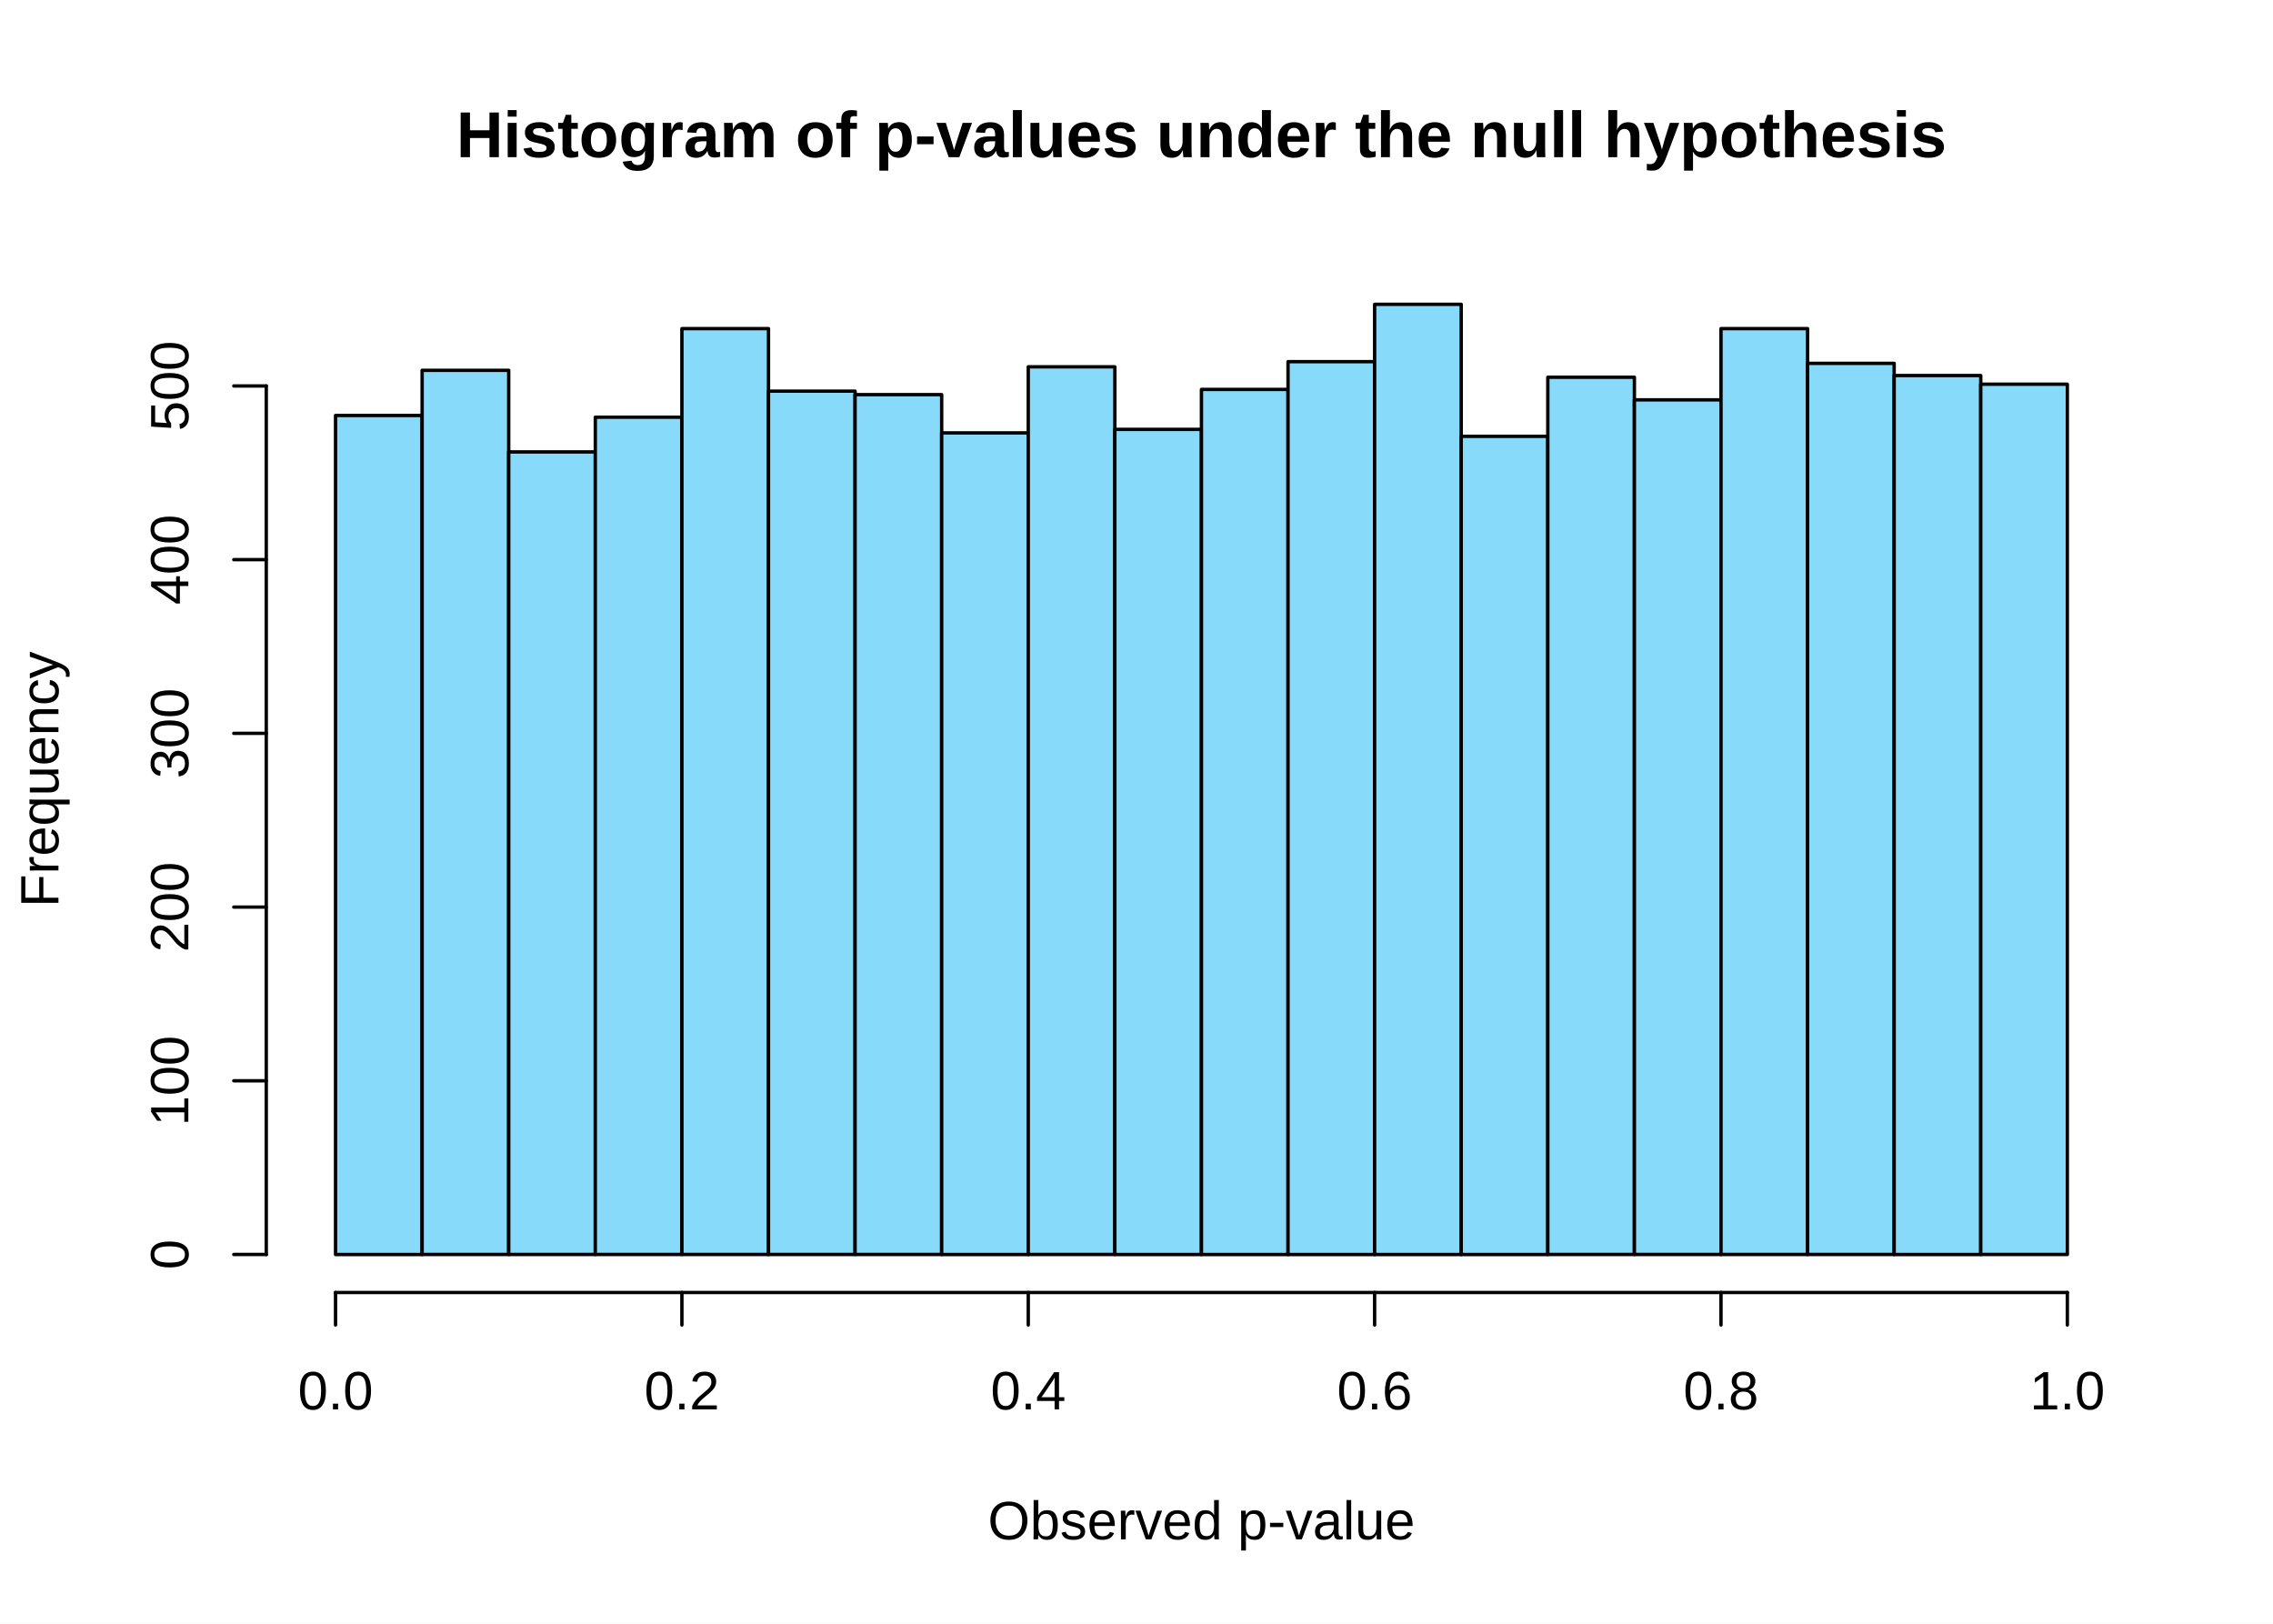
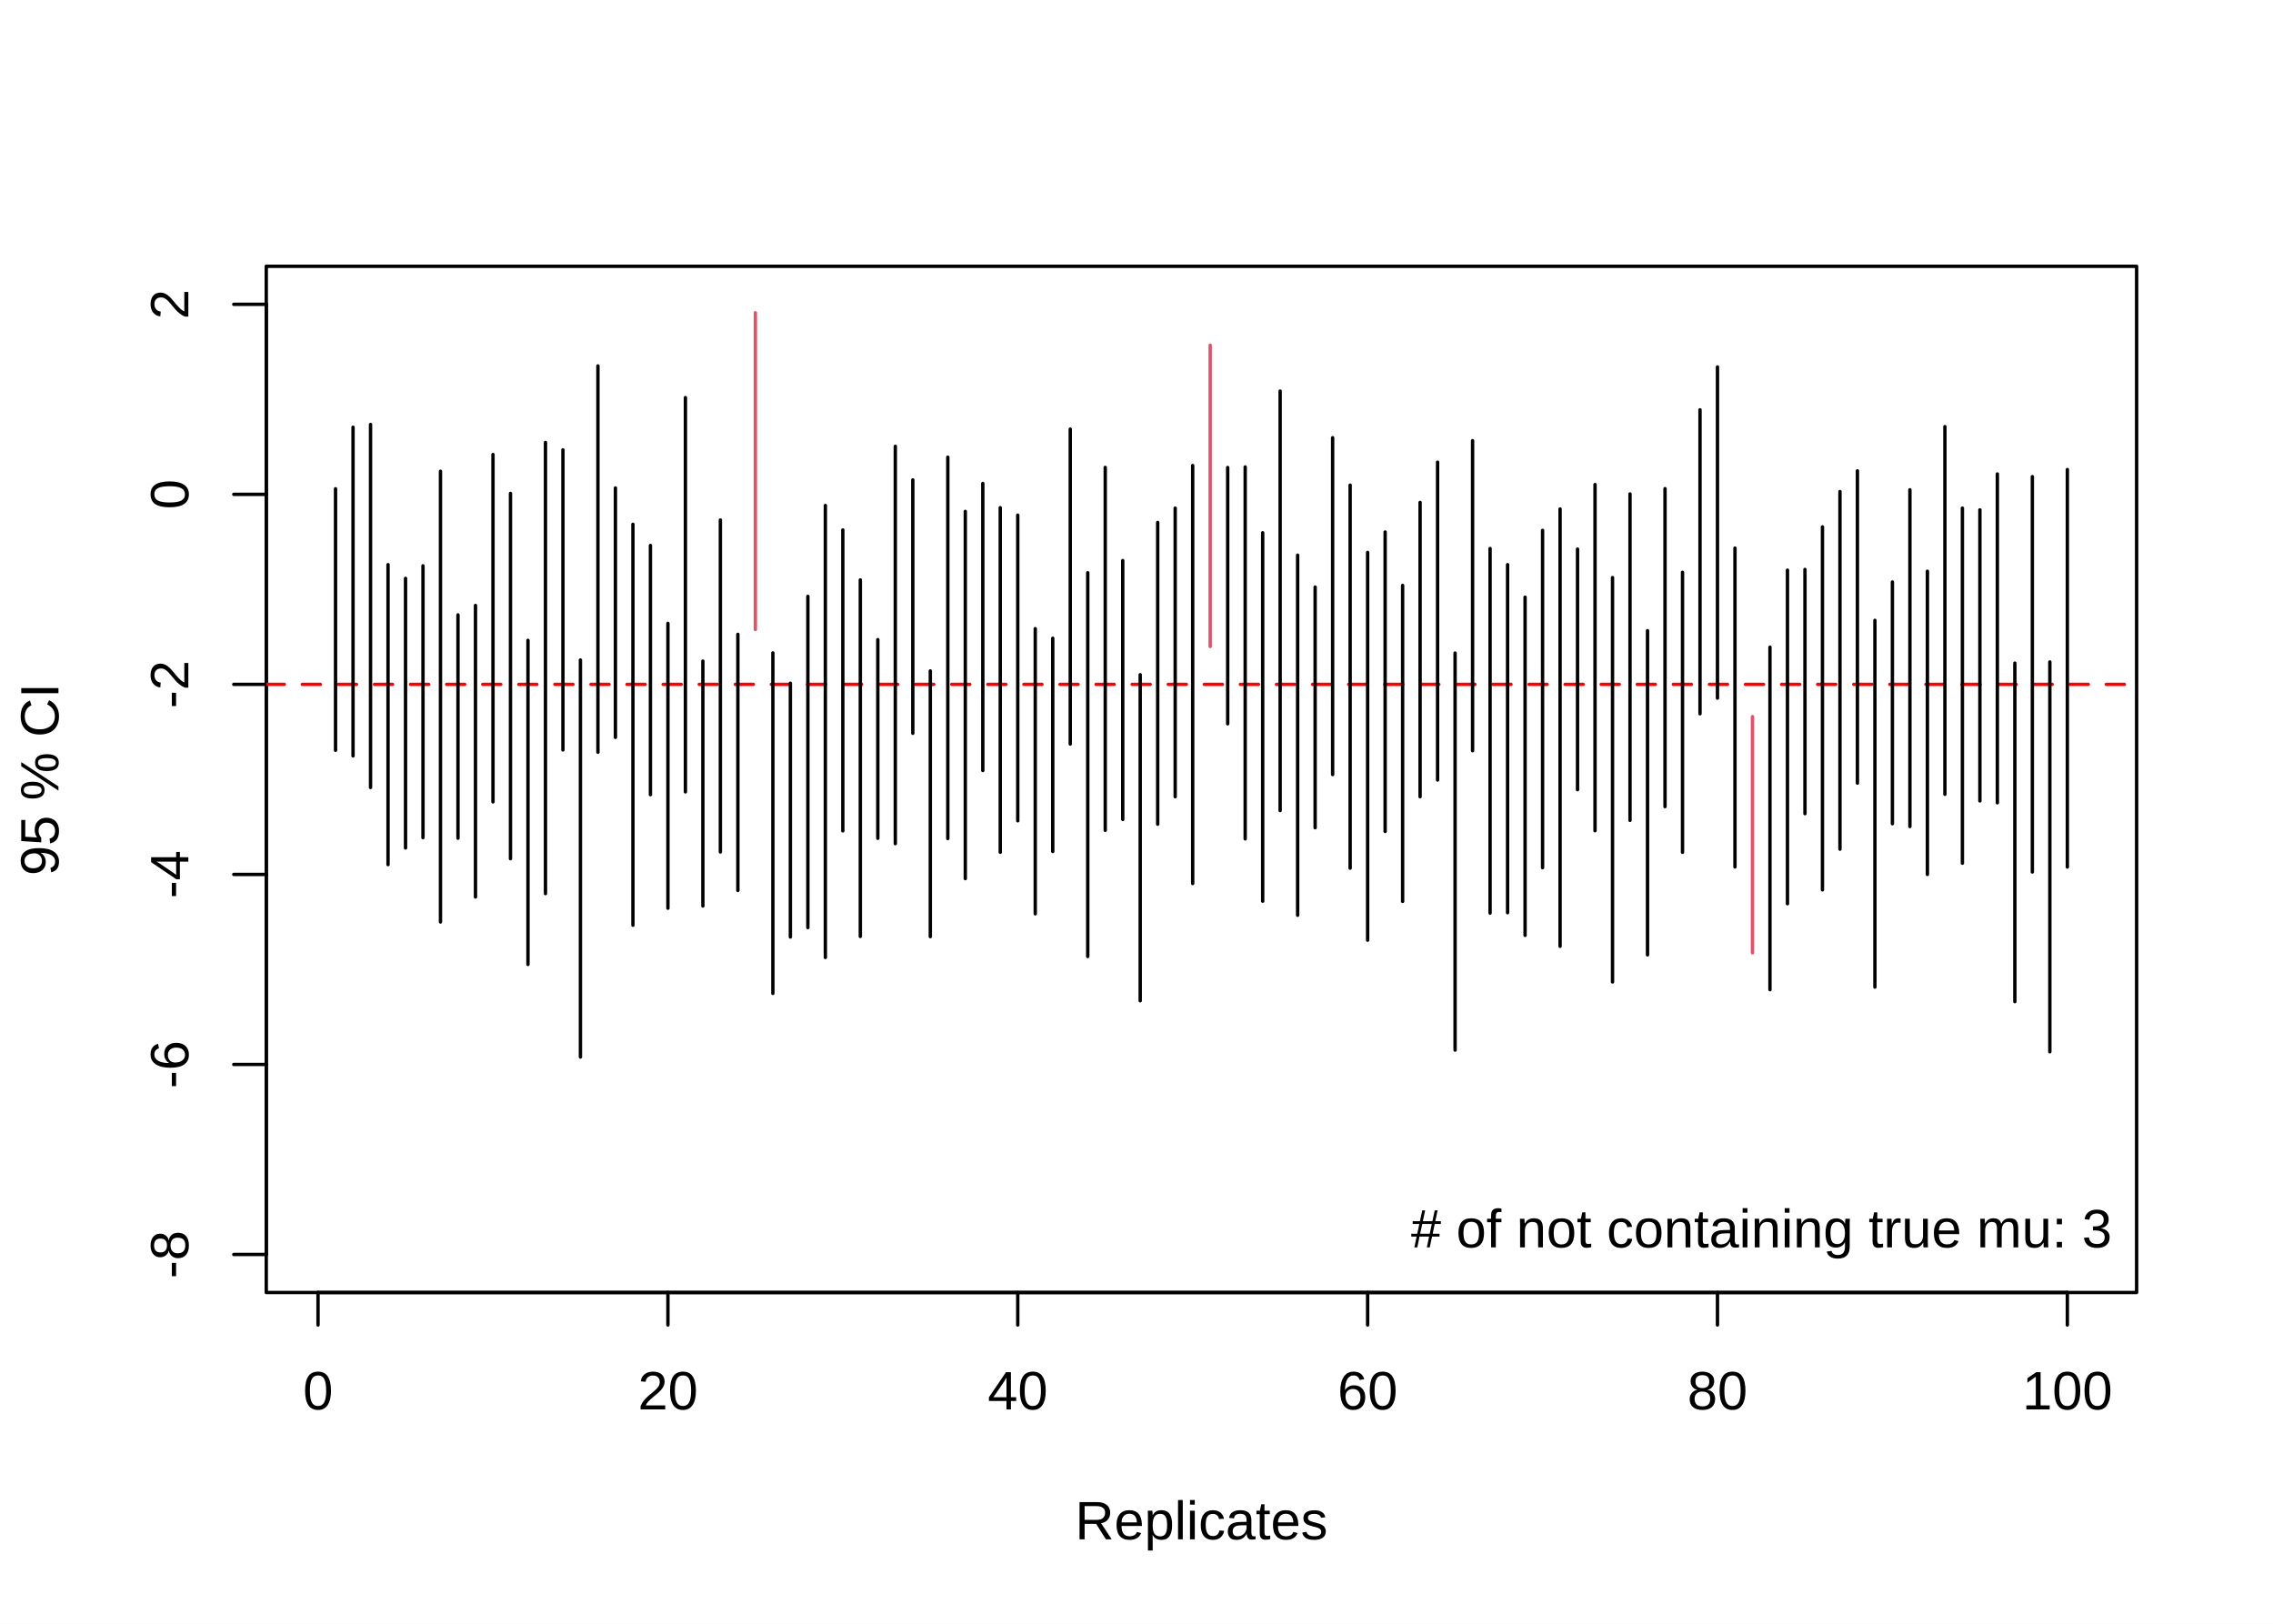
<svg xmlns="http://www.w3.org/2000/svg" class="svglite" width="504.00pt" height="360.00pt" viewBox="0 0 504.00 360.00">
  <defs>
    <style type="text/css">
    .svglite line, .svglite polyline, .svglite polygon, .svglite path, .svglite rect, .svglite circle {
      fill: none;
      stroke: #000000;
      stroke-linecap: round;
      stroke-linejoin: round;
      stroke-miterlimit: 10.00;
    }
  </style>
  </defs>
  <rect width="100%" height="100%" style="stroke: none; fill: #FFFFFF;" />
  <defs>
    <clipPath id="cpMC4wMHw1MDQuMDB8MC4wMHwzNjAuMDA=">
      <rect x="0.00" y="0.00" width="504.00" height="360.00" />
    </clipPath>
  </defs>
  <g clip-path="url(#cpMC4wMHw1MDQuMDB8MC4wMHwzNjAuMDA=)">
-     <text x="266.40" y="34.85" text-anchor="middle" style="font-size: 14.40px; font-weight: bold; font-family: Arial;" textLength="340.55px" lengthAdjust="spacingAndGlyphs">Histogram of p-values under the null hypothesis</text>
-     <text x="266.40" y="341.28" text-anchor="middle" style="font-size: 12.00px; font-family: Arial;" textLength="98.23px" lengthAdjust="spacingAndGlyphs">Observed p-value</text>
-     <text transform="translate(12.96,172.80) rotate(-90)" text-anchor="middle" style="font-size: 12.00px; font-family: Arial;" textLength="58.98px" lengthAdjust="spacingAndGlyphs">Frequency</text>
-     <line x1="74.40" y1="286.56" x2="458.40" y2="286.56" style="stroke-width: 0.75;" />
-     <line x1="74.40" y1="286.56" x2="74.40" y2="293.76" style="stroke-width: 0.75;" />
-     <line x1="151.20" y1="286.56" x2="151.20" y2="293.76" style="stroke-width: 0.75;" />
-     <line x1="228.00" y1="286.56" x2="228.00" y2="293.76" style="stroke-width: 0.75;" />
-     <line x1="304.80" y1="286.56" x2="304.80" y2="293.76" style="stroke-width: 0.75;" />
-     <line x1="381.60" y1="286.56" x2="381.60" y2="293.76" style="stroke-width: 0.75;" />
+     <line x1="70.52" y1="286.56" x2="458.40" y2="286.56" style="stroke-width: 0.75;" />
+     <line x1="70.52" y1="286.56" x2="70.52" y2="293.76" style="stroke-width: 0.75;" />
+     <line x1="148.10" y1="286.56" x2="148.10" y2="293.76" style="stroke-width: 0.75;" />
+     <line x1="225.67" y1="286.56" x2="225.67" y2="293.76" style="stroke-width: 0.75;" />
+     <line x1="303.25" y1="286.56" x2="303.25" y2="293.76" style="stroke-width: 0.75;" />
+     <line x1="380.82" y1="286.56" x2="380.82" y2="293.76" style="stroke-width: 0.75;" />
    <line x1="458.40" y1="286.56" x2="458.40" y2="293.76" style="stroke-width: 0.75;" />
-     <text x="74.40" y="312.48" text-anchor="middle" style="font-size: 12.00px; font-family: Arial;" textLength="16.65px" lengthAdjust="spacingAndGlyphs">0.0</text>
-     <text x="151.20" y="312.48" text-anchor="middle" style="font-size: 12.00px; font-family: Arial;" textLength="16.65px" lengthAdjust="spacingAndGlyphs">0.2</text>
-     <text x="228.00" y="312.48" text-anchor="middle" style="font-size: 12.00px; font-family: Arial;" textLength="16.65px" lengthAdjust="spacingAndGlyphs">0.4</text>
-     <text x="304.80" y="312.48" text-anchor="middle" style="font-size: 12.00px; font-family: Arial;" textLength="16.65px" lengthAdjust="spacingAndGlyphs">0.6</text>
-     <text x="381.60" y="312.48" text-anchor="middle" style="font-size: 12.00px; font-family: Arial;" textLength="16.65px" lengthAdjust="spacingAndGlyphs">0.8</text>
-     <text x="458.40" y="312.48" text-anchor="middle" style="font-size: 12.00px; font-family: Arial;" textLength="16.65px" lengthAdjust="spacingAndGlyphs">1.0</text>
-     <line x1="59.04" y1="278.13" x2="59.04" y2="85.57" style="stroke-width: 0.75;" />
+     <text x="70.52" y="312.48" text-anchor="middle" style="font-size: 12.00px; font-family: Arial;" textLength="6.66px" lengthAdjust="spacingAndGlyphs">0</text>
+     <text x="148.10" y="312.48" text-anchor="middle" style="font-size: 12.00px; font-family: Arial;" textLength="13.32px" lengthAdjust="spacingAndGlyphs">20</text>
+     <text x="225.67" y="312.48" text-anchor="middle" style="font-size: 12.00px; font-family: Arial;" textLength="13.32px" lengthAdjust="spacingAndGlyphs">40</text>
+     <text x="303.25" y="312.48" text-anchor="middle" style="font-size: 12.00px; font-family: Arial;" textLength="13.32px" lengthAdjust="spacingAndGlyphs">60</text>
+     <text x="380.82" y="312.48" text-anchor="middle" style="font-size: 12.00px; font-family: Arial;" textLength="13.32px" lengthAdjust="spacingAndGlyphs">80</text>
+     <text x="458.40" y="312.48" text-anchor="middle" style="font-size: 12.00px; font-family: Arial;" textLength="19.98px" lengthAdjust="spacingAndGlyphs">100</text>
+     <line x1="59.04" y1="278.13" x2="59.04" y2="67.47" style="stroke-width: 0.75;" />
    <line x1="59.04" y1="278.13" x2="51.84" y2="278.13" style="stroke-width: 0.75;" />
-     <line x1="59.04" y1="239.62" x2="51.84" y2="239.62" style="stroke-width: 0.75;" />
-     <line x1="59.04" y1="201.11" x2="51.84" y2="201.11" style="stroke-width: 0.75;" />
-     <line x1="59.04" y1="162.59" x2="51.84" y2="162.59" style="stroke-width: 0.75;" />
-     <line x1="59.04" y1="124.08" x2="51.84" y2="124.08" style="stroke-width: 0.75;" />
-     <line x1="59.04" y1="85.57" x2="51.84" y2="85.57" style="stroke-width: 0.75;" />
-     <text transform="translate(41.76,278.13) rotate(-90)" text-anchor="middle" style="font-size: 12.00px; font-family: Arial;" textLength="6.66px" lengthAdjust="spacingAndGlyphs">0</text>
-     <text transform="translate(41.76,239.62) rotate(-90)" text-anchor="middle" style="font-size: 12.00px; font-family: Arial;" textLength="19.98px" lengthAdjust="spacingAndGlyphs">100</text>
-     <text transform="translate(41.76,201.11) rotate(-90)" text-anchor="middle" style="font-size: 12.00px; font-family: Arial;" textLength="19.98px" lengthAdjust="spacingAndGlyphs">200</text>
-     <text transform="translate(41.76,162.59) rotate(-90)" text-anchor="middle" style="font-size: 12.00px; font-family: Arial;" textLength="19.98px" lengthAdjust="spacingAndGlyphs">300</text>
-     <text transform="translate(41.76,124.08) rotate(-90)" text-anchor="middle" style="font-size: 12.00px; font-family: Arial;" textLength="19.98px" lengthAdjust="spacingAndGlyphs">400</text>
-     <text transform="translate(41.76,85.57) rotate(-90)" text-anchor="middle" style="font-size: 12.00px; font-family: Arial;" textLength="19.98px" lengthAdjust="spacingAndGlyphs">500</text>
+     <line x1="59.04" y1="236.00" x2="51.84" y2="236.00" style="stroke-width: 0.75;" />
+     <line x1="59.04" y1="193.87" x2="51.84" y2="193.87" style="stroke-width: 0.75;" />
+     <line x1="59.04" y1="151.73" x2="51.84" y2="151.73" style="stroke-width: 0.75;" />
+     <line x1="59.04" y1="109.60" x2="51.84" y2="109.60" style="stroke-width: 0.75;" />
+     <line x1="59.04" y1="67.47" x2="51.84" y2="67.47" style="stroke-width: 0.75;" />
+     <text transform="translate(41.76,278.13) rotate(-90)" text-anchor="middle" style="font-size: 12.00px; font-family: Arial;" textLength="10.82px" lengthAdjust="spacingAndGlyphs">-8</text>
+     <text transform="translate(41.76,236.00) rotate(-90)" text-anchor="middle" style="font-size: 12.00px; font-family: Arial;" textLength="10.82px" lengthAdjust="spacingAndGlyphs">-6</text>
+     <text transform="translate(41.76,193.87) rotate(-90)" text-anchor="middle" style="font-size: 12.00px; font-family: Arial;" textLength="10.82px" lengthAdjust="spacingAndGlyphs">-4</text>
+     <text transform="translate(41.76,151.73) rotate(-90)" text-anchor="middle" style="font-size: 12.00px; font-family: Arial;" textLength="10.82px" lengthAdjust="spacingAndGlyphs">-2</text>
+     <text transform="translate(41.76,109.60) rotate(-90)" text-anchor="middle" style="font-size: 12.00px; font-family: Arial;" textLength="6.66px" lengthAdjust="spacingAndGlyphs">0</text>
+     <text transform="translate(41.76,67.47) rotate(-90)" text-anchor="middle" style="font-size: 12.00px; font-family: Arial;" textLength="6.66px" lengthAdjust="spacingAndGlyphs">2</text>
+     <polygon points="59.04,286.56 473.76,286.56 473.76,59.04 59.04,59.04 " style="stroke-width: 0.75; fill: none;" />
+     <text x="266.40" y="341.28" text-anchor="middle" style="font-size: 12.00px; font-family: Arial;" textLength="58.09px" lengthAdjust="spacingAndGlyphs">Replicates</text>
+     <text transform="translate(12.96,172.80) rotate(-90)" text-anchor="middle" style="font-size: 12.00px; font-family: Arial;" textLength="40.91px" lengthAdjust="spacingAndGlyphs">95 % CI</text>
  </g>
  <defs>
    <clipPath id="cpNTkuMDR8NDczLjc2fDU5LjA0fDI4Ni41Ng==">
      <rect x="59.04" y="59.04" width="414.72" height="227.52" />
    </clipPath>
  </defs>
  <g clip-path="url(#cpNTkuMDR8NDczLjc2fDU5LjA0fDI4Ni41Ng==)">
-     <rect x="74.40" y="92.12" width="19.20" height="186.02" style="stroke-width: 0.75; fill: #87DAFA;" />
-     <rect x="93.60" y="82.10" width="19.20" height="196.03" style="stroke-width: 0.75; fill: #87DAFA;" />
-     <rect x="112.80" y="100.20" width="19.20" height="177.93" style="stroke-width: 0.75; fill: #87DAFA;" />
-     <rect x="132.00" y="92.50" width="19.20" height="185.63" style="stroke-width: 0.75; fill: #87DAFA;" />
-     <rect x="151.20" y="72.86" width="19.20" height="205.27" style="stroke-width: 0.75; fill: #87DAFA;" />
-     <rect x="170.40" y="86.72" width="19.20" height="191.41" style="stroke-width: 0.75; fill: #87DAFA;" />
-     <rect x="189.60" y="87.49" width="19.20" height="190.64" style="stroke-width: 0.75; fill: #87DAFA;" />
-     <rect x="208.80" y="95.97" width="19.20" height="182.17" style="stroke-width: 0.75; fill: #87DAFA;" />
-     <rect x="228.00" y="81.33" width="19.20" height="196.80" style="stroke-width: 0.75; fill: #87DAFA;" />
-     <rect x="247.20" y="95.20" width="19.20" height="182.94" style="stroke-width: 0.75; fill: #87DAFA;" />
-     <rect x="266.40" y="86.34" width="19.20" height="191.80" style="stroke-width: 0.75; fill: #87DAFA;" />
-     <rect x="285.60" y="80.18" width="19.20" height="197.96" style="stroke-width: 0.75; fill: #87DAFA;" />
-     <rect x="304.80" y="67.47" width="19.20" height="210.67" style="stroke-width: 0.75; fill: #87DAFA;" />
-     <rect x="324.00" y="96.74" width="19.20" height="181.40" style="stroke-width: 0.75; fill: #87DAFA;" />
-     <rect x="343.20" y="83.64" width="19.20" height="194.49" style="stroke-width: 0.75; fill: #87DAFA;" />
-     <rect x="362.40" y="88.65" width="19.20" height="189.48" style="stroke-width: 0.75; fill: #87DAFA;" />
-     <rect x="381.60" y="72.86" width="19.20" height="205.27" style="stroke-width: 0.75; fill: #87DAFA;" />
-     <rect x="400.80" y="80.56" width="19.20" height="197.57" style="stroke-width: 0.75; fill: #87DAFA;" />
-     <rect x="420.00" y="83.26" width="19.20" height="194.88" style="stroke-width: 0.75; fill: #87DAFA;" />
-     <rect x="439.20" y="85.18" width="19.20" height="192.95" style="stroke-width: 0.75; fill: #87DAFA;" />
+     <line x1="59.04" y1="151.73" x2="473.76" y2="151.73" style="stroke-width: 0.75; stroke: #FF0000; stroke-dasharray: 4.00,4.00;" />
+     <line x1="74.40" y1="166.35" x2="74.40" y2="108.36" style="stroke-width: 0.75;" />
+     <line x1="78.28" y1="167.59" x2="78.28" y2="94.72" style="stroke-width: 0.75;" />
+     <line x1="82.16" y1="174.59" x2="82.16" y2="94.11" style="stroke-width: 0.75;" />
+     <line x1="86.04" y1="191.69" x2="86.04" y2="125.19" style="stroke-width: 0.75;" />
+     <line x1="89.92" y1="188.00" x2="89.92" y2="128.23" style="stroke-width: 0.75;" />
+     <line x1="93.79" y1="185.72" x2="93.79" y2="125.45" style="stroke-width: 0.75;" />
+     <line x1="97.67" y1="204.41" x2="97.67" y2="104.48" style="stroke-width: 0.75;" />
+     <line x1="101.55" y1="185.84" x2="101.55" y2="136.33" style="stroke-width: 0.75;" />
+     <line x1="105.43" y1="198.87" x2="105.43" y2="134.23" style="stroke-width: 0.75;" />
+     <line x1="109.31" y1="177.78" x2="109.31" y2="100.77" style="stroke-width: 0.75;" />
+     <line x1="113.19" y1="190.38" x2="113.19" y2="109.39" style="stroke-width: 0.75;" />
+     <line x1="117.07" y1="213.83" x2="117.07" y2="141.97" style="stroke-width: 0.75;" />
+     <line x1="120.95" y1="198.12" x2="120.95" y2="98.10" style="stroke-width: 0.75;" />
+     <line x1="124.82" y1="166.27" x2="124.82" y2="99.74" style="stroke-width: 0.75;" />
+     <line x1="128.70" y1="234.35" x2="128.70" y2="146.33" style="stroke-width: 0.75;" />
+     <line x1="132.58" y1="166.78" x2="132.58" y2="81.13" style="stroke-width: 0.75;" />
+     <line x1="136.46" y1="163.49" x2="136.46" y2="108.19" style="stroke-width: 0.75;" />
+     <line x1="140.34" y1="205.13" x2="140.34" y2="116.24" style="stroke-width: 0.75;" />
+     <line x1="144.22" y1="176.19" x2="144.22" y2="120.94" style="stroke-width: 0.75;" />
+     <line x1="148.10" y1="201.36" x2="148.10" y2="138.21" style="stroke-width: 0.75;" />
+     <line x1="151.98" y1="175.57" x2="151.98" y2="88.15" style="stroke-width: 0.75;" />
+     <line x1="155.85" y1="200.87" x2="155.85" y2="146.57" style="stroke-width: 0.75;" />
+     <line x1="159.73" y1="188.89" x2="159.73" y2="115.29" style="stroke-width: 0.75;" />
+     <line x1="163.61" y1="197.42" x2="163.61" y2="140.64" style="stroke-width: 0.75;" />
+     <line x1="167.49" y1="139.57" x2="167.49" y2="69.35" style="stroke-width: 0.75; stroke: #DF536B;" />
+     <line x1="171.37" y1="220.25" x2="171.37" y2="144.75" style="stroke-width: 0.75;" />
+     <line x1="175.25" y1="207.74" x2="175.25" y2="151.47" style="stroke-width: 0.75;" />
+     <line x1="179.13" y1="205.66" x2="179.13" y2="132.22" style="stroke-width: 0.75;" />
+     <line x1="183.01" y1="212.28" x2="183.01" y2="112.07" style="stroke-width: 0.75;" />
+     <line x1="186.88" y1="184.21" x2="186.88" y2="117.49" style="stroke-width: 0.75;" />
+     <line x1="190.76" y1="207.62" x2="190.76" y2="128.57" style="stroke-width: 0.75;" />
+     <line x1="194.64" y1="185.86" x2="194.64" y2="141.81" style="stroke-width: 0.75;" />
+     <line x1="198.52" y1="187.05" x2="198.52" y2="98.95" style="stroke-width: 0.75;" />
+     <line x1="202.40" y1="162.58" x2="202.40" y2="106.40" style="stroke-width: 0.75;" />
+     <line x1="206.28" y1="207.66" x2="206.28" y2="148.75" style="stroke-width: 0.75;" />
+     <line x1="210.16" y1="185.92" x2="210.16" y2="101.36" style="stroke-width: 0.75;" />
+     <line x1="214.04" y1="194.80" x2="214.04" y2="113.38" style="stroke-width: 0.75;" />
+     <line x1="217.92" y1="170.83" x2="217.92" y2="107.18" style="stroke-width: 0.75;" />
+     <line x1="221.79" y1="188.96" x2="221.79" y2="112.56" style="stroke-width: 0.75;" />
+     <line x1="225.67" y1="181.98" x2="225.67" y2="114.21" style="stroke-width: 0.75;" />
+     <line x1="229.55" y1="202.60" x2="229.55" y2="139.38" style="stroke-width: 0.75;" />
+     <line x1="233.43" y1="188.78" x2="233.43" y2="141.51" style="stroke-width: 0.75;" />
+     <line x1="237.31" y1="164.96" x2="237.31" y2="95.14" style="stroke-width: 0.75;" />
+     <line x1="241.19" y1="212.07" x2="241.19" y2="126.98" style="stroke-width: 0.75;" />
+     <line x1="245.07" y1="184.09" x2="245.07" y2="103.63" style="stroke-width: 0.75;" />
+     <line x1="248.95" y1="181.68" x2="248.95" y2="124.28" style="stroke-width: 0.75;" />
+     <line x1="252.82" y1="221.88" x2="252.82" y2="149.59" style="stroke-width: 0.75;" />
+     <line x1="256.70" y1="182.73" x2="256.70" y2="115.83" style="stroke-width: 0.75;" />
+     <line x1="260.58" y1="176.65" x2="260.58" y2="112.66" style="stroke-width: 0.75;" />
+     <line x1="264.46" y1="195.88" x2="264.46" y2="103.21" style="stroke-width: 0.75;" />
+     <line x1="268.34" y1="143.33" x2="268.34" y2="76.54" style="stroke-width: 0.75; stroke: #DF536B;" />
+     <line x1="272.22" y1="160.47" x2="272.22" y2="103.65" style="stroke-width: 0.75;" />
+     <line x1="276.10" y1="185.99" x2="276.10" y2="103.53" style="stroke-width: 0.75;" />
+     <line x1="279.98" y1="199.80" x2="279.98" y2="118.12" style="stroke-width: 0.75;" />
+     <line x1="283.85" y1="179.71" x2="283.85" y2="86.70" style="stroke-width: 0.75;" />
+     <line x1="287.73" y1="202.92" x2="287.73" y2="123.09" style="stroke-width: 0.75;" />
+     <line x1="291.61" y1="183.52" x2="291.61" y2="130.16" style="stroke-width: 0.75;" />
+     <line x1="295.49" y1="171.73" x2="295.49" y2="97.05" style="stroke-width: 0.75;" />
+     <line x1="299.37" y1="192.48" x2="299.37" y2="107.56" style="stroke-width: 0.75;" />
+     <line x1="303.25" y1="208.45" x2="303.25" y2="122.48" style="stroke-width: 0.75;" />
+     <line x1="307.13" y1="184.33" x2="307.13" y2="117.95" style="stroke-width: 0.75;" />
+     <line x1="311.01" y1="199.85" x2="311.01" y2="129.80" style="stroke-width: 0.75;" />
+     <line x1="314.88" y1="176.65" x2="314.88" y2="111.39" style="stroke-width: 0.75;" />
+     <line x1="318.76" y1="172.94" x2="318.76" y2="102.47" style="stroke-width: 0.75;" />
+     <line x1="322.64" y1="232.82" x2="322.64" y2="144.79" style="stroke-width: 0.75;" />
+     <line x1="326.52" y1="166.44" x2="326.52" y2="97.71" style="stroke-width: 0.75;" />
+     <line x1="330.40" y1="202.44" x2="330.40" y2="121.61" style="stroke-width: 0.75;" />
+     <line x1="334.28" y1="202.36" x2="334.28" y2="125.19" style="stroke-width: 0.75;" />
+     <line x1="338.16" y1="207.38" x2="338.16" y2="132.40" style="stroke-width: 0.75;" />
+     <line x1="342.04" y1="192.38" x2="342.04" y2="117.58" style="stroke-width: 0.75;" />
+     <line x1="345.92" y1="209.81" x2="345.92" y2="112.84" style="stroke-width: 0.75;" />
+     <line x1="349.79" y1="175.09" x2="349.79" y2="121.74" style="stroke-width: 0.75;" />
+     <line x1="353.67" y1="184.18" x2="353.67" y2="107.43" style="stroke-width: 0.75;" />
+     <line x1="357.55" y1="217.71" x2="357.55" y2="128.06" style="stroke-width: 0.75;" />
+     <line x1="361.43" y1="181.88" x2="361.43" y2="109.51" style="stroke-width: 0.75;" />
+     <line x1="365.31" y1="211.71" x2="365.31" y2="139.83" style="stroke-width: 0.75;" />
+     <line x1="369.19" y1="178.84" x2="369.19" y2="108.34" style="stroke-width: 0.75;" />
+     <line x1="373.07" y1="188.97" x2="373.07" y2="126.89" style="stroke-width: 0.75;" />
+     <line x1="376.95" y1="158.25" x2="376.95" y2="90.86" style="stroke-width: 0.75;" />
+     <line x1="380.82" y1="154.78" x2="380.82" y2="81.35" style="stroke-width: 0.75;" />
+     <line x1="384.70" y1="192.21" x2="384.70" y2="121.52" style="stroke-width: 0.75;" />
+     <line x1="388.58" y1="211.24" x2="388.58" y2="158.88" style="stroke-width: 0.75; stroke: #DF536B;" />
+     <line x1="392.46" y1="219.42" x2="392.46" y2="143.49" style="stroke-width: 0.75;" />
+     <line x1="396.34" y1="200.37" x2="396.34" y2="126.41" style="stroke-width: 0.75;" />
+     <line x1="400.22" y1="180.40" x2="400.22" y2="126.25" style="stroke-width: 0.75;" />
+     <line x1="404.10" y1="197.29" x2="404.10" y2="116.82" style="stroke-width: 0.75;" />
+     <line x1="407.98" y1="188.27" x2="407.98" y2="108.98" style="stroke-width: 0.75;" />
+     <line x1="411.85" y1="173.62" x2="411.85" y2="104.39" style="stroke-width: 0.75;" />
+     <line x1="415.73" y1="218.85" x2="415.73" y2="137.54" style="stroke-width: 0.75;" />
+     <line x1="419.61" y1="182.63" x2="419.61" y2="129.04" style="stroke-width: 0.75;" />
+     <line x1="423.49" y1="183.25" x2="423.49" y2="108.59" style="stroke-width: 0.75;" />
+     <line x1="427.37" y1="193.87" x2="427.37" y2="126.65" style="stroke-width: 0.75;" />
+     <line x1="431.25" y1="176.11" x2="431.25" y2="94.59" style="stroke-width: 0.75;" />
+     <line x1="435.13" y1="191.38" x2="435.13" y2="112.65" style="stroke-width: 0.75;" />
+     <line x1="439.01" y1="177.58" x2="439.01" y2="113.04" style="stroke-width: 0.75;" />
+     <line x1="442.88" y1="177.99" x2="442.88" y2="105.08" style="stroke-width: 0.75;" />
+     <line x1="446.76" y1="222.07" x2="446.76" y2="147.02" style="stroke-width: 0.75;" />
+     <line x1="450.64" y1="193.33" x2="450.64" y2="105.68" style="stroke-width: 0.75;" />
+     <line x1="454.52" y1="233.19" x2="454.52" y2="146.76" style="stroke-width: 0.75;" />
+     <line x1="458.40" y1="192.23" x2="458.40" y2="104.10" style="stroke-width: 0.75;" />
+     <text x="312.88" y="276.56" style="font-size: 12.00px; font-family: Arial;" textLength="164.58px" lengthAdjust="spacingAndGlyphs"># of not containing true mu: 3</text>
  </g>
</svg>
